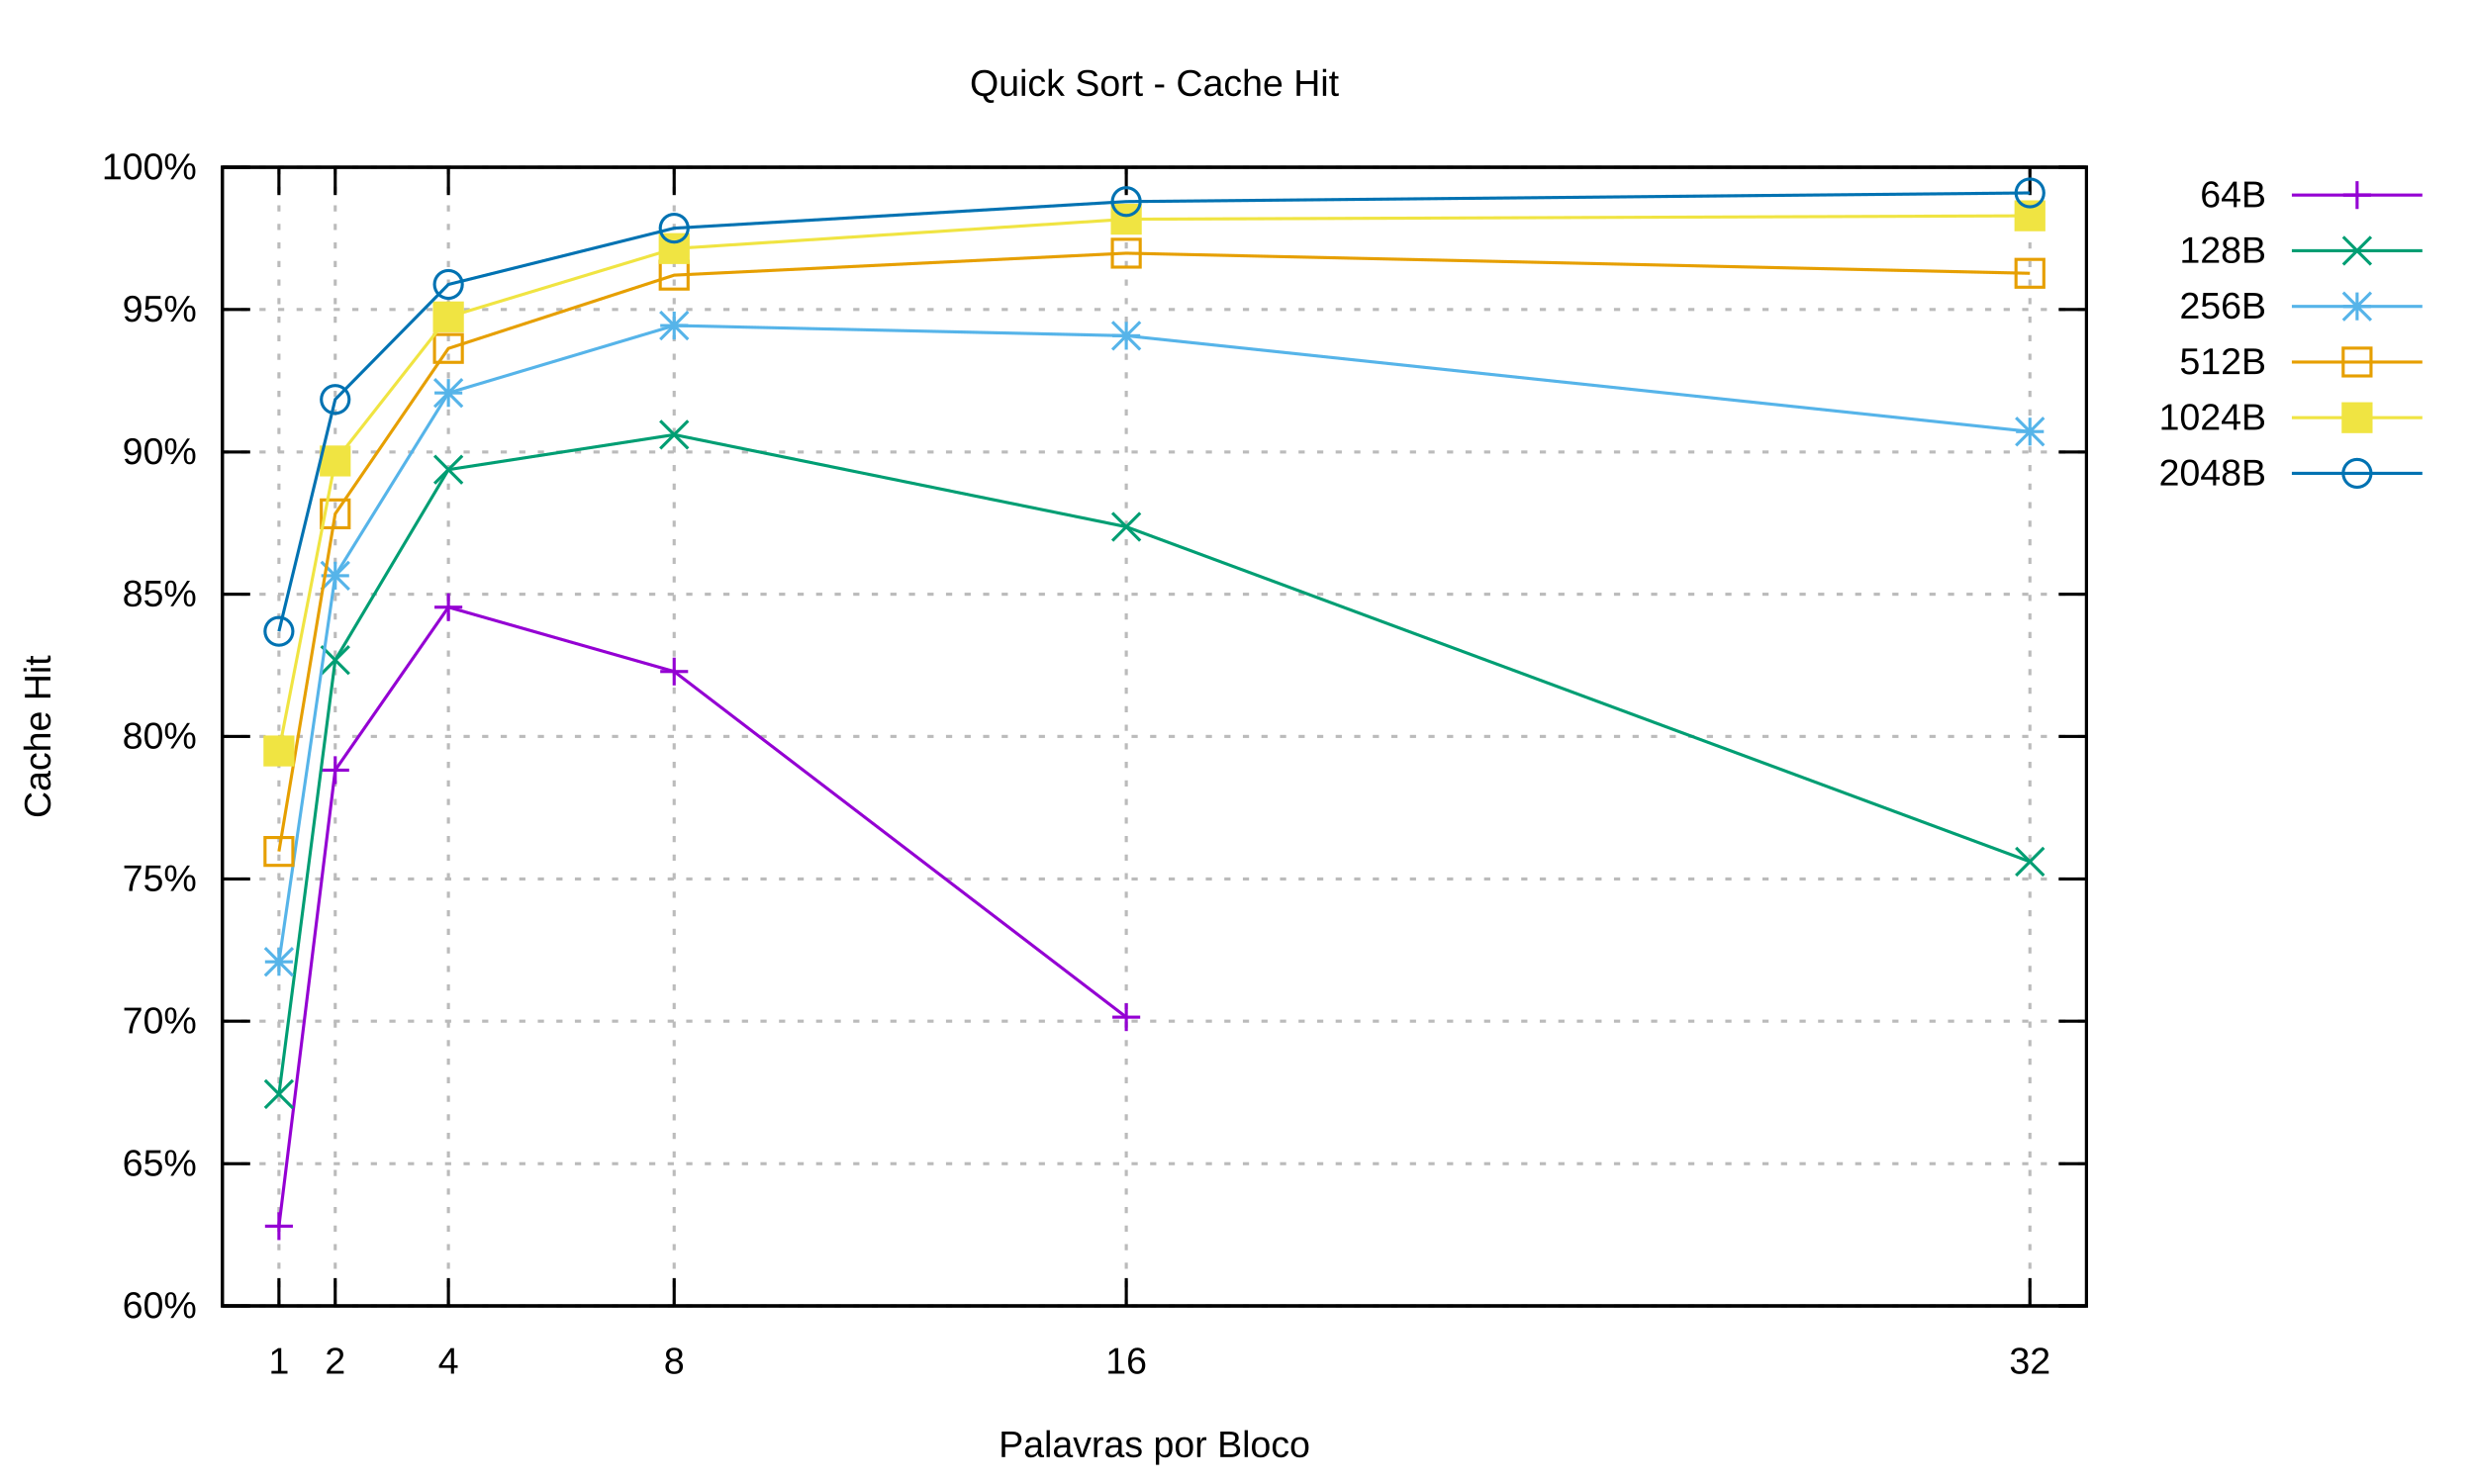
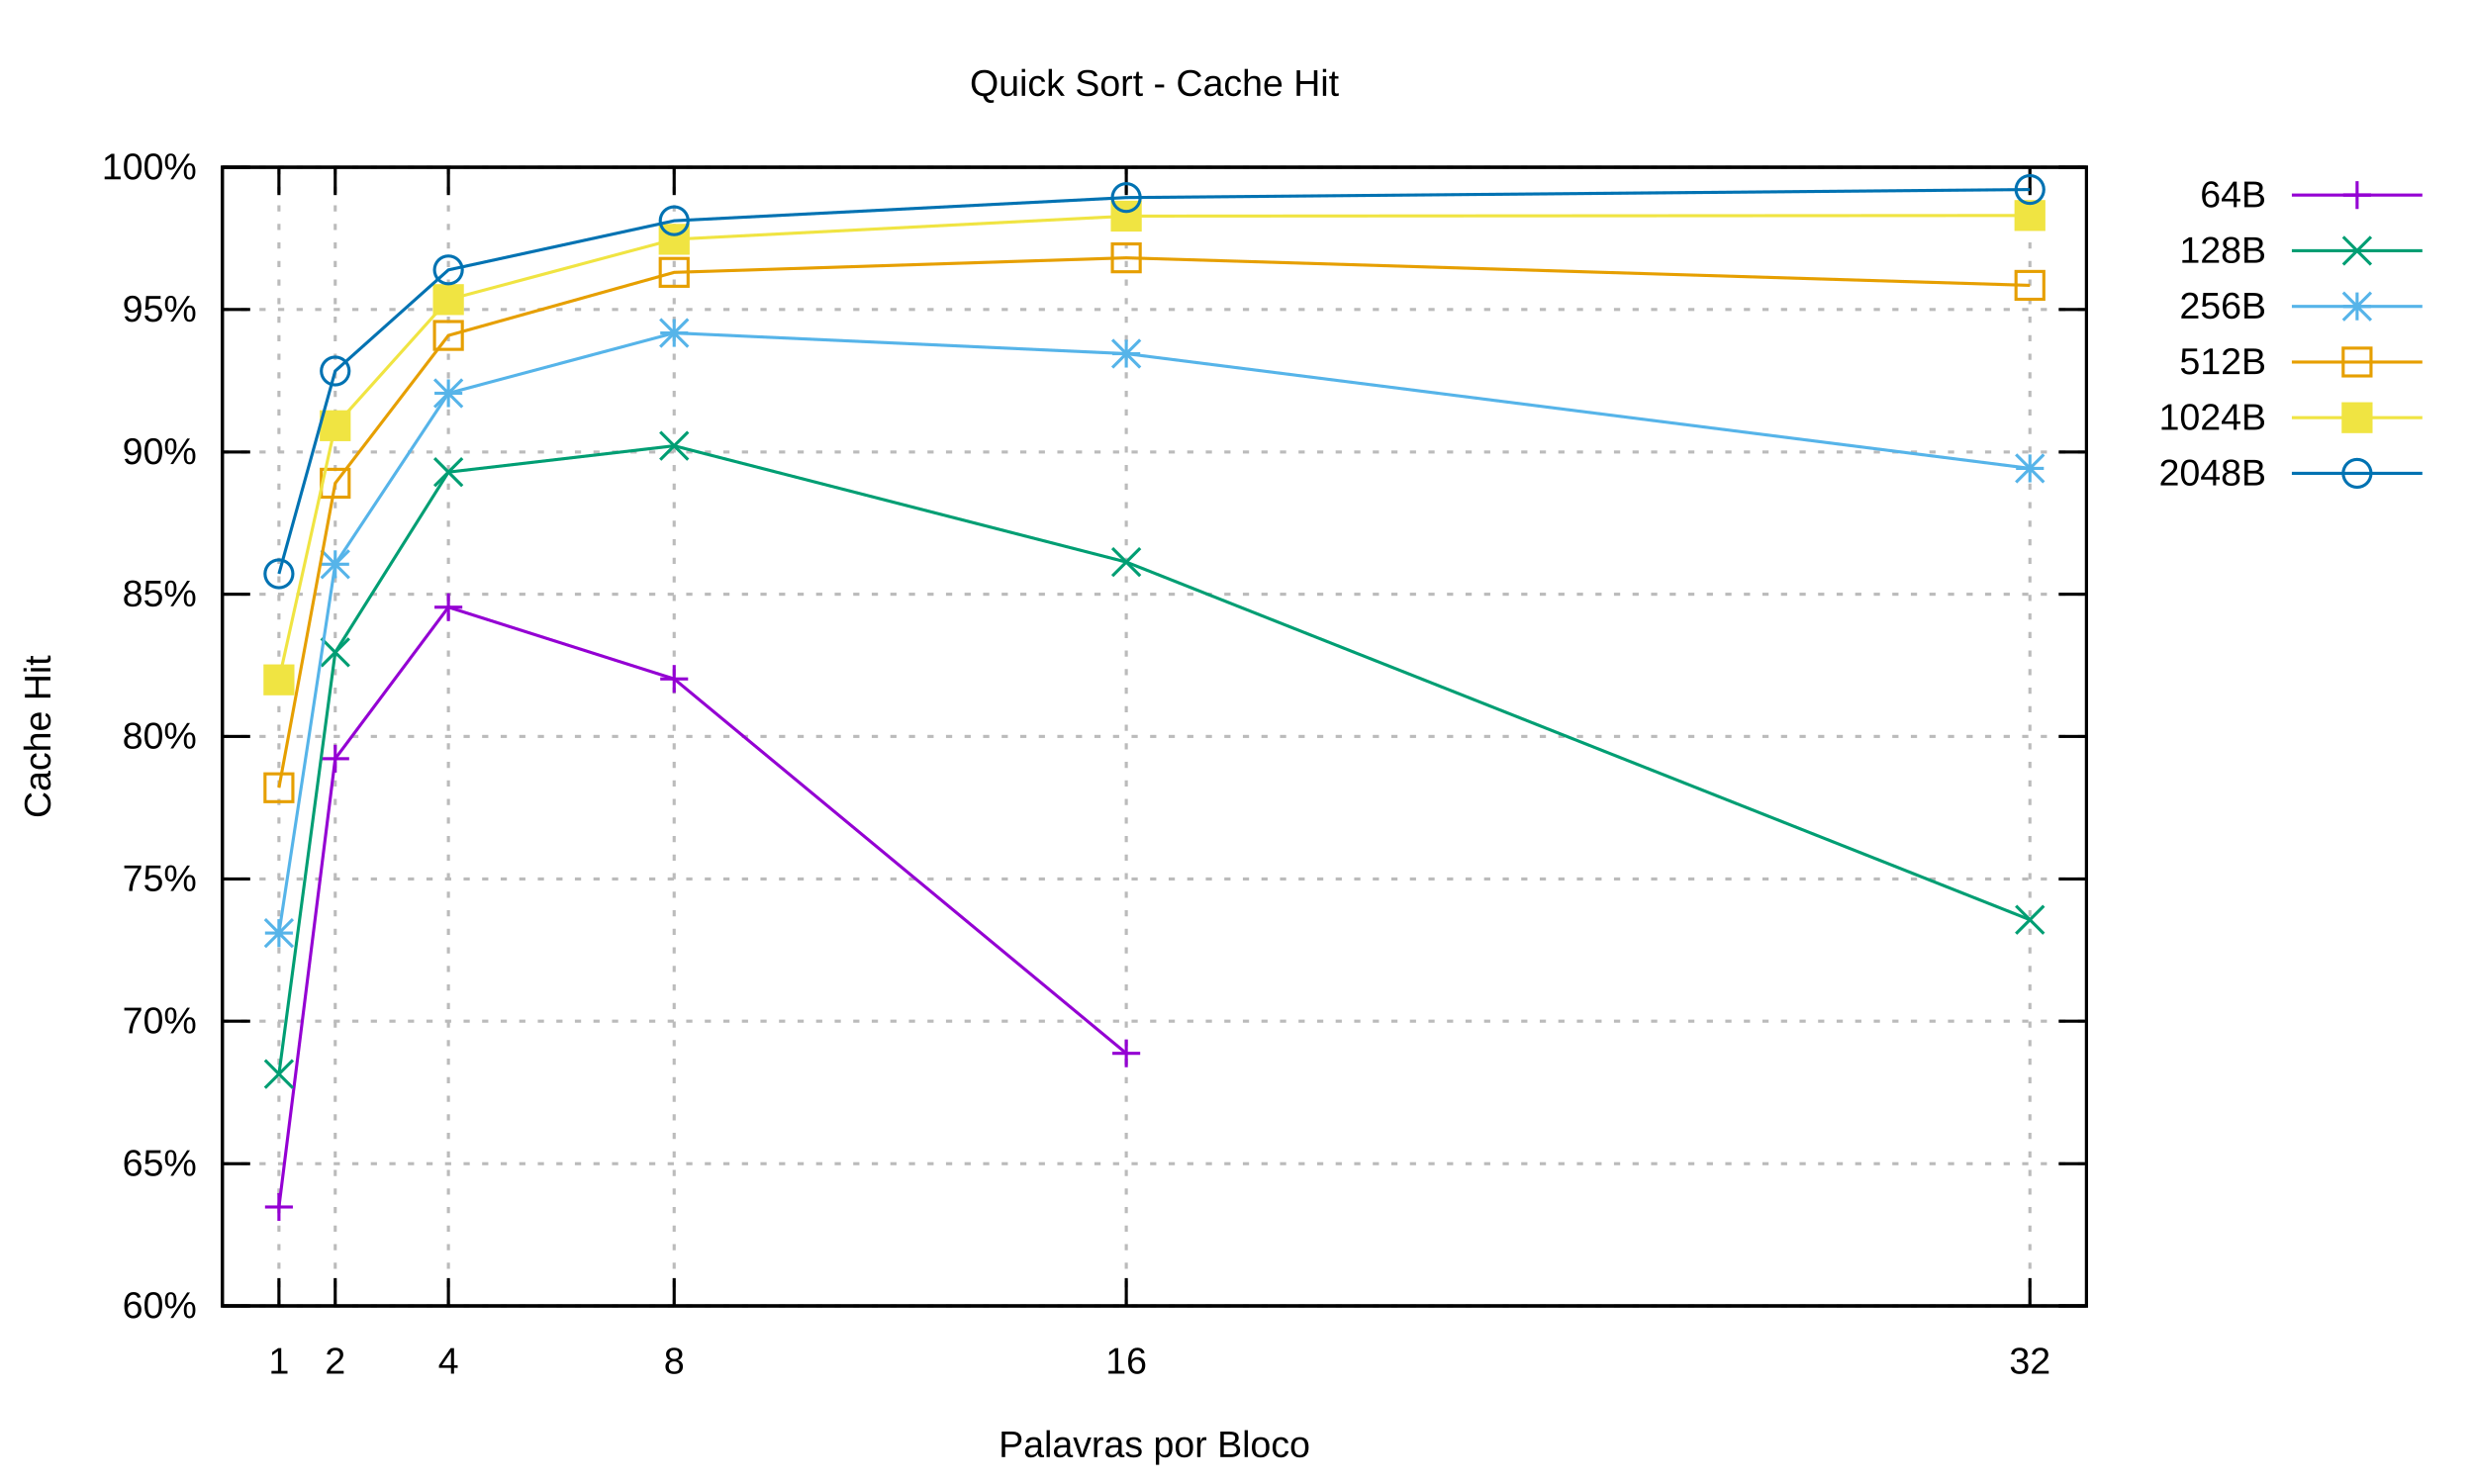
<svg xmlns="http://www.w3.org/2000/svg" xmlns:xlink="http://www.w3.org/1999/xlink" width="800" height="480" viewBox="0 0 800 480">
  <g id="gnuplot_canvas">
    <rect x="0" y="0" width="800" height="480" fill="none" />
    <defs>
      <circle id="gpDot" r="0.5" stroke-width="0.5" stroke="currentColor" />
      <path id="gpPt0" stroke-width="0.222" stroke="currentColor" d="M-1,0 h2 M0,-1 v2" />
      <path id="gpPt1" stroke-width="0.222" stroke="currentColor" d="M-1,-1 L1,1 M1,-1 L-1,1" />
      <path id="gpPt2" stroke-width="0.222" stroke="currentColor" d="M-1,0 L1,0 M0,-1 L0,1 M-1,-1 L1,1 M-1,1 L1,-1" />
      <rect id="gpPt3" stroke-width="0.222" stroke="currentColor" x="-1" y="-1" width="2" height="2" />
      <rect id="gpPt4" stroke-width="0.222" stroke="currentColor" fill="currentColor" x="-1" y="-1" width="2" height="2" />
      <circle id="gpPt5" stroke-width="0.222" stroke="currentColor" cx="0" cy="0" r="1" />
      <use xlink:href="#gpPt5" id="gpPt6" fill="currentColor" stroke="none" />
      <path id="gpPt7" stroke-width="0.222" stroke="currentColor" d="M0,-1.33 L-1.33,0.67 L1.33,0.67 z" />
      <use xlink:href="#gpPt7" id="gpPt8" fill="currentColor" stroke="none" />
      <use xlink:href="#gpPt7" id="gpPt9" stroke="currentColor" transform="rotate(180)" />
      <use xlink:href="#gpPt9" id="gpPt10" fill="currentColor" stroke="none" />
      <use xlink:href="#gpPt3" id="gpPt11" stroke="currentColor" transform="rotate(45)" />
      <use xlink:href="#gpPt11" id="gpPt12" fill="currentColor" stroke="none" />
      <path id="gpPt13" stroke-width="0.222" stroke="currentColor" d="M0,1.330 L1.265,0.411 L0.782,-1.067 L-0.782,-1.076 L-1.265,0.411 z" />
      <use xlink:href="#gpPt13" id="gpPt14" fill="currentColor" stroke="none" />
      <filter id="textbox" filterUnits="objectBoundingBox" x="0" y="0" height="1" width="1">
        <feFlood flood-color="white" flood-opacity="1" result="bgnd" />
        <feComposite in="SourceGraphic" in2="bgnd" operator="atop" />
      </filter>
      <filter id="greybox" filterUnits="objectBoundingBox" x="0" y="0" height="1" width="1">
        <feFlood flood-color="lightgrey" flood-opacity="1" result="grey" />
        <feComposite in="SourceGraphic" in2="grey" operator="atop" />
      </filter>
    </defs>
    <g fill="none" color="white" stroke="currentColor" stroke-width="1.00" stroke-linecap="butt" stroke-linejoin="miter">
</g>
    <g fill="none" color="black" stroke="currentColor" stroke-width="1.00" stroke-linecap="butt" stroke-linejoin="miter">
</g>
    <g fill="none" color="gray" stroke="currentColor" stroke-width="1.00" stroke-linecap="butt" stroke-linejoin="miter">
      <path stroke="rgb(187, 187, 187)" stroke-dasharray="2,4" class="gridline" d="M71.9,422.4 L674.7,422.4  " />
    </g>
    <g fill="none" color="black" stroke="currentColor" stroke-width="1.00" stroke-linecap="butt" stroke-linejoin="miter">
      <path stroke="black" d="M71.9,422.4 L80.9,422.4 M674.7,422.4 L665.7,422.4  " />
      <g transform="translate(63.6,426.3)" stroke="none" fill="black" font-family="Arial" font-size="12.00" text-anchor="end">
        <text>
          <tspan font-family="Arial">60%</tspan>
        </text>
      </g>
    </g>
    <g fill="none" color="black" stroke="currentColor" stroke-width="1.00" stroke-linecap="butt" stroke-linejoin="miter">
</g>
    <g fill="none" color="gray" stroke="currentColor" stroke-width="1.00" stroke-linecap="butt" stroke-linejoin="miter">
      <path stroke="rgb(187, 187, 187)" stroke-dasharray="2,4" class="gridline" d="M71.9,376.4 L674.7,376.4  " />
    </g>
    <g fill="none" color="black" stroke="currentColor" stroke-width="1.00" stroke-linecap="butt" stroke-linejoin="miter">
      <path stroke="black" d="M71.9,376.4 L80.9,376.4 M674.7,376.4 L665.7,376.4  " />
      <g transform="translate(63.6,380.3)" stroke="none" fill="black" font-family="Arial" font-size="12.00" text-anchor="end">
        <text>
          <tspan font-family="Arial">65%</tspan>
        </text>
      </g>
    </g>
    <g fill="none" color="black" stroke="currentColor" stroke-width="1.00" stroke-linecap="butt" stroke-linejoin="miter">
</g>
    <g fill="none" color="gray" stroke="currentColor" stroke-width="1.00" stroke-linecap="butt" stroke-linejoin="miter">
      <path stroke="rgb(187, 187, 187)" stroke-dasharray="2,4" class="gridline" d="M71.9,330.3 L674.7,330.3  " />
    </g>
    <g fill="none" color="black" stroke="currentColor" stroke-width="1.00" stroke-linecap="butt" stroke-linejoin="miter">
      <path stroke="black" d="M71.9,330.3 L80.9,330.3 M674.7,330.3 L665.7,330.3  " />
      <g transform="translate(63.6,334.2)" stroke="none" fill="black" font-family="Arial" font-size="12.00" text-anchor="end">
        <text>
          <tspan font-family="Arial">70%</tspan>
        </text>
      </g>
    </g>
    <g fill="none" color="black" stroke="currentColor" stroke-width="1.00" stroke-linecap="butt" stroke-linejoin="miter">
</g>
    <g fill="none" color="gray" stroke="currentColor" stroke-width="1.00" stroke-linecap="butt" stroke-linejoin="miter">
      <path stroke="rgb(187, 187, 187)" stroke-dasharray="2,4" class="gridline" d="M71.9,284.3 L674.7,284.3  " />
    </g>
    <g fill="none" color="black" stroke="currentColor" stroke-width="1.00" stroke-linecap="butt" stroke-linejoin="miter">
      <path stroke="black" d="M71.9,284.3 L80.9,284.3 M674.7,284.3 L665.7,284.3  " />
      <g transform="translate(63.6,288.2)" stroke="none" fill="black" font-family="Arial" font-size="12.00" text-anchor="end">
        <text>
          <tspan font-family="Arial">75%</tspan>
        </text>
      </g>
    </g>
    <g fill="none" color="black" stroke="currentColor" stroke-width="1.00" stroke-linecap="butt" stroke-linejoin="miter">
</g>
    <g fill="none" color="gray" stroke="currentColor" stroke-width="1.00" stroke-linecap="butt" stroke-linejoin="miter">
      <path stroke="rgb(187, 187, 187)" stroke-dasharray="2,4" class="gridline" d="M71.9,238.2 L674.7,238.2  " />
    </g>
    <g fill="none" color="black" stroke="currentColor" stroke-width="1.00" stroke-linecap="butt" stroke-linejoin="miter">
      <path stroke="black" d="M71.9,238.2 L80.9,238.2 M674.7,238.2 L665.7,238.2  " />
      <g transform="translate(63.6,242.1)" stroke="none" fill="black" font-family="Arial" font-size="12.00" text-anchor="end">
        <text>
          <tspan font-family="Arial">80%</tspan>
        </text>
      </g>
    </g>
    <g fill="none" color="black" stroke="currentColor" stroke-width="1.00" stroke-linecap="butt" stroke-linejoin="miter">
</g>
    <g fill="none" color="gray" stroke="currentColor" stroke-width="1.00" stroke-linecap="butt" stroke-linejoin="miter">
      <path stroke="rgb(187, 187, 187)" stroke-dasharray="2,4" class="gridline" d="M71.9,192.2 L674.7,192.2  " />
    </g>
    <g fill="none" color="black" stroke="currentColor" stroke-width="1.00" stroke-linecap="butt" stroke-linejoin="miter">
      <path stroke="black" d="M71.9,192.2 L80.9,192.2 M674.7,192.2 L665.7,192.2  " />
      <g transform="translate(63.6,196.1)" stroke="none" fill="black" font-family="Arial" font-size="12.00" text-anchor="end">
        <text>
          <tspan font-family="Arial">85%</tspan>
        </text>
      </g>
    </g>
    <g fill="none" color="black" stroke="currentColor" stroke-width="1.00" stroke-linecap="butt" stroke-linejoin="miter">
</g>
    <g fill="none" color="gray" stroke="currentColor" stroke-width="1.00" stroke-linecap="butt" stroke-linejoin="miter">
      <path stroke="rgb(187, 187, 187)" stroke-dasharray="2,4" class="gridline" d="M71.9,146.2 L674.7,146.2  " />
    </g>
    <g fill="none" color="black" stroke="currentColor" stroke-width="1.00" stroke-linecap="butt" stroke-linejoin="miter">
      <path stroke="black" d="M71.9,146.2 L80.9,146.2 M674.7,146.2 L665.7,146.2  " />
      <g transform="translate(63.6,150.1)" stroke="none" fill="black" font-family="Arial" font-size="12.00" text-anchor="end">
        <text>
          <tspan font-family="Arial">90%</tspan>
        </text>
      </g>
    </g>
    <g fill="none" color="black" stroke="currentColor" stroke-width="1.00" stroke-linecap="butt" stroke-linejoin="miter">
</g>
    <g fill="none" color="gray" stroke="currentColor" stroke-width="1.00" stroke-linecap="butt" stroke-linejoin="miter">
      <path stroke="rgb(187, 187, 187)" stroke-dasharray="2,4" class="gridline" d="M71.9,100.1 L674.7,100.1  " />
    </g>
    <g fill="none" color="black" stroke="currentColor" stroke-width="1.00" stroke-linecap="butt" stroke-linejoin="miter">
      <path stroke="black" d="M71.9,100.1 L80.9,100.1 M674.7,100.1 L665.7,100.1  " />
      <g transform="translate(63.6,104.0)" stroke="none" fill="black" font-family="Arial" font-size="12.00" text-anchor="end">
        <text>
          <tspan font-family="Arial">95%</tspan>
        </text>
      </g>
    </g>
    <g fill="none" color="black" stroke="currentColor" stroke-width="1.00" stroke-linecap="butt" stroke-linejoin="miter">
</g>
    <g fill="none" color="gray" stroke="currentColor" stroke-width="1.00" stroke-linecap="butt" stroke-linejoin="miter">
      <path stroke="rgb(187, 187, 187)" stroke-dasharray="2,4" class="gridline" d="M71.9,54.1 L674.7,54.1  " />
    </g>
    <g fill="none" color="black" stroke="currentColor" stroke-width="1.00" stroke-linecap="butt" stroke-linejoin="miter">
      <path stroke="black" d="M71.9,54.1 L80.9,54.1 M674.7,54.1 L665.7,54.1  " />
      <g transform="translate(63.6,58.0)" stroke="none" fill="black" font-family="Arial" font-size="12.00" text-anchor="end">
        <text>
          <tspan font-family="Arial">100%</tspan>
        </text>
      </g>
    </g>
    <g fill="none" color="black" stroke="currentColor" stroke-width="1.00" stroke-linecap="butt" stroke-linejoin="miter">
</g>
    <g fill="none" color="gray" stroke="currentColor" stroke-width="1.00" stroke-linecap="butt" stroke-linejoin="miter">
      <path stroke="rgb(187, 187, 187)" stroke-dasharray="2,4" class="gridline" d="M90.2,422.4 L90.2,54.1  " />
    </g>
    <g fill="none" color="black" stroke="currentColor" stroke-width="1.00" stroke-linecap="butt" stroke-linejoin="miter">
      <path stroke="black" d="M90.2,422.4 L90.2,413.4 M90.2,54.1 L90.2,63.1  " />
      <g transform="translate(90.2,444.3)" stroke="none" fill="black" font-family="Arial" font-size="12.00" text-anchor="middle">
        <text>
-           <tspan font-family="Arial">1</tspan>
+           <tspan font-family="Arial"> 1</tspan>
        </text>
      </g>
    </g>
    <g fill="none" color="black" stroke="currentColor" stroke-width="1.00" stroke-linecap="butt" stroke-linejoin="miter">
</g>
    <g fill="none" color="gray" stroke="currentColor" stroke-width="1.00" stroke-linecap="butt" stroke-linejoin="miter">
      <path stroke="rgb(187, 187, 187)" stroke-dasharray="2,4" class="gridline" d="M108.4,422.4 L108.4,54.1  " />
    </g>
    <g fill="none" color="black" stroke="currentColor" stroke-width="1.00" stroke-linecap="butt" stroke-linejoin="miter">
      <path stroke="black" d="M108.4,422.4 L108.4,413.4 M108.4,54.1 L108.4,63.1  " />
      <g transform="translate(108.4,444.3)" stroke="none" fill="black" font-family="Arial" font-size="12.00" text-anchor="middle">
        <text>
-           <tspan font-family="Arial">2</tspan>
+           <tspan font-family="Arial"> 2</tspan>
        </text>
      </g>
    </g>
    <g fill="none" color="black" stroke="currentColor" stroke-width="1.00" stroke-linecap="butt" stroke-linejoin="miter">
</g>
    <g fill="none" color="gray" stroke="currentColor" stroke-width="1.00" stroke-linecap="butt" stroke-linejoin="miter">
      <path stroke="rgb(187, 187, 187)" stroke-dasharray="2,4" class="gridline" d="M145.0,422.4 L145.0,54.1  " />
    </g>
    <g fill="none" color="black" stroke="currentColor" stroke-width="1.00" stroke-linecap="butt" stroke-linejoin="miter">
      <path stroke="black" d="M145.0,422.4 L145.0,413.4 M145.0,54.1 L145.0,63.1  " />
      <g transform="translate(145.0,444.3)" stroke="none" fill="black" font-family="Arial" font-size="12.00" text-anchor="middle">
        <text>
-           <tspan font-family="Arial">4</tspan>
+           <tspan font-family="Arial"> 4</tspan>
        </text>
      </g>
    </g>
    <g fill="none" color="black" stroke="currentColor" stroke-width="1.00" stroke-linecap="butt" stroke-linejoin="miter">
</g>
    <g fill="none" color="gray" stroke="currentColor" stroke-width="1.00" stroke-linecap="butt" stroke-linejoin="miter">
      <path stroke="rgb(187, 187, 187)" stroke-dasharray="2,4" class="gridline" d="M218.0,422.4 L218.0,54.1  " />
    </g>
    <g fill="none" color="black" stroke="currentColor" stroke-width="1.00" stroke-linecap="butt" stroke-linejoin="miter">
      <path stroke="black" d="M218.0,422.4 L218.0,413.4 M218.0,54.1 L218.0,63.1  " />
      <g transform="translate(218.0,444.3)" stroke="none" fill="black" font-family="Arial" font-size="12.00" text-anchor="middle">
        <text>
-           <tspan font-family="Arial">8</tspan>
+           <tspan font-family="Arial"> 8</tspan>
        </text>
      </g>
    </g>
    <g fill="none" color="black" stroke="currentColor" stroke-width="1.00" stroke-linecap="butt" stroke-linejoin="miter">
</g>
    <g fill="none" color="gray" stroke="currentColor" stroke-width="1.00" stroke-linecap="butt" stroke-linejoin="miter">
      <path stroke="rgb(187, 187, 187)" stroke-dasharray="2,4" class="gridline" d="M364.2,422.4 L364.2,54.1  " />
    </g>
    <g fill="none" color="black" stroke="currentColor" stroke-width="1.00" stroke-linecap="butt" stroke-linejoin="miter">
      <path stroke="black" d="M364.2,422.4 L364.2,413.4 M364.2,54.1 L364.2,63.1  " />
      <g transform="translate(364.2,444.3)" stroke="none" fill="black" font-family="Arial" font-size="12.00" text-anchor="middle">
        <text>
-           <tspan font-family="Arial">16</tspan>
+           <tspan font-family="Arial"> 16</tspan>
        </text>
      </g>
    </g>
    <g fill="none" color="black" stroke="currentColor" stroke-width="1.00" stroke-linecap="butt" stroke-linejoin="miter">
</g>
    <g fill="none" color="gray" stroke="currentColor" stroke-width="1.00" stroke-linecap="butt" stroke-linejoin="miter">
      <path stroke="rgb(187, 187, 187)" stroke-dasharray="2,4" class="gridline" d="M656.4,422.4 L656.4,54.1  " />
    </g>
    <g fill="none" color="black" stroke="currentColor" stroke-width="1.00" stroke-linecap="butt" stroke-linejoin="miter">
      <path stroke="black" d="M656.4,422.4 L656.4,413.4 M656.4,54.1 L656.4,63.1  " />
      <g transform="translate(656.4,444.3)" stroke="none" fill="black" font-family="Arial" font-size="12.00" text-anchor="middle">
        <text>
-           <tspan font-family="Arial">32</tspan>
+           <tspan font-family="Arial"> 32</tspan>
        </text>
      </g>
    </g>
    <g fill="none" color="black" stroke="currentColor" stroke-width="1.00" stroke-linecap="butt" stroke-linejoin="miter">
</g>
    <g fill="none" color="black" stroke="currentColor" stroke-width="1.00" stroke-linecap="butt" stroke-linejoin="miter">
      <path stroke="black" d="M71.9,54.1 L71.9,422.4 L674.7,422.4 L674.7,54.1 L71.9,54.1 Z  " />
    </g>
    <g fill="none" color="black" stroke="currentColor" stroke-width="1.00" stroke-linecap="butt" stroke-linejoin="miter">
      <g transform="translate(16.3,238.3) rotate(270)" stroke="none" fill="black" font-family="Arial" font-size="12.00" text-anchor="middle">
        <text>
          <tspan font-family="Arial">Cache Hit</tspan>
        </text>
      </g>
    </g>
    <g fill="none" color="black" stroke="currentColor" stroke-width="1.00" stroke-linecap="butt" stroke-linejoin="miter">
      <g transform="translate(373.3,471.3)" stroke="none" fill="black" font-family="Arial" font-size="12.00" text-anchor="middle">
        <text>
          <tspan font-family="Arial">Palavras por Bloco</tspan>
        </text>
      </g>
    </g>
    <g fill="none" color="black" stroke="currentColor" stroke-width="1.00" stroke-linecap="butt" stroke-linejoin="miter">
      <g transform="translate(373.3,31.0)" stroke="none" fill="black" font-family="Arial" font-size="12.00" text-anchor="middle">
        <text>
          <tspan font-family="Arial">Quick Sort - Cache Hit</tspan>
        </text>
      </g>
    </g>
    <g id="gnuplot_plot_1">
      <g fill="none" color="black" stroke="currentColor" stroke-width="1.00" stroke-linecap="butt" stroke-linejoin="miter">
        <g transform="translate(732.8,67.0)" stroke="none" fill="black" font-family="Arial" font-size="12.00" text-anchor="end">
          <text>
            <tspan font-family="Arial">64B</tspan>
          </text>
        </g>
      </g>
      <g fill="none" color="black" stroke="currentColor" stroke-width="1.00" stroke-linecap="butt" stroke-linejoin="miter">
-         <path stroke="rgb(148,   0, 211)" d="M741.1,63.1 L783.3,63.1 M90.2,396.6 L108.4,249.1 L145.0,196.4 L218.0,217.2 L364.2,329.0  " />
-         <use xlink:href="#gpPt0" transform="translate(90.2,396.6) scale(4.50)" color="rgb(148,   0, 211)" />
-         <use xlink:href="#gpPt0" transform="translate(108.4,249.1) scale(4.50)" color="rgb(148,   0, 211)" />
+         <path stroke="rgb(148,   0, 211)" d="M741.1,63.1 L783.3,63.1 M90.2,390.4 L108.4,245.4 L145.0,196.4 L218.0,219.6 L364.2,340.7  " />
+         <use xlink:href="#gpPt0" transform="translate(90.2,390.4) scale(4.50)" color="rgb(148,   0, 211)" />
+         <use xlink:href="#gpPt0" transform="translate(108.4,245.4) scale(4.50)" color="rgb(148,   0, 211)" />
        <use xlink:href="#gpPt0" transform="translate(145.0,196.4) scale(4.50)" color="rgb(148,   0, 211)" />
-         <use xlink:href="#gpPt0" transform="translate(218.0,217.2) scale(4.50)" color="rgb(148,   0, 211)" />
-         <use xlink:href="#gpPt0" transform="translate(364.2,329.0) scale(4.50)" color="rgb(148,   0, 211)" />
+         <use xlink:href="#gpPt0" transform="translate(218.0,219.6) scale(4.50)" color="rgb(148,   0, 211)" />
+         <use xlink:href="#gpPt0" transform="translate(364.2,340.7) scale(4.50)" color="rgb(148,   0, 211)" />
        <use xlink:href="#gpPt0" transform="translate(762.2,63.1) scale(4.50)" color="rgb(148,   0, 211)" />
      </g>
    </g>
    <g id="gnuplot_plot_2">
      <g fill="none" color="black" stroke="currentColor" stroke-width="1.00" stroke-linecap="butt" stroke-linejoin="miter">
        <g transform="translate(732.8,85.0)" stroke="none" fill="black" font-family="Arial" font-size="12.00" text-anchor="end">
          <text>
            <tspan font-family="Arial">128B</tspan>
          </text>
        </g>
      </g>
      <g fill="none" color="black" stroke="currentColor" stroke-width="1.00" stroke-linecap="butt" stroke-linejoin="miter">
-         <path stroke="rgb(  0, 158, 115)" d="M741.1,81.1 L783.3,81.1 M90.2,353.9 L108.4,213.5 L145.0,151.9 L218.0,140.6 L364.2,170.4 L656.4,278.7    " />
-         <use xlink:href="#gpPt1" transform="translate(90.2,353.9) scale(4.50)" color="rgb(  0, 158, 115)" />
-         <use xlink:href="#gpPt1" transform="translate(108.4,213.5) scale(4.50)" color="rgb(  0, 158, 115)" />
-         <use xlink:href="#gpPt1" transform="translate(145.0,151.9) scale(4.50)" color="rgb(  0, 158, 115)" />
-         <use xlink:href="#gpPt1" transform="translate(218.0,140.6) scale(4.50)" color="rgb(  0, 158, 115)" />
-         <use xlink:href="#gpPt1" transform="translate(364.2,170.4) scale(4.50)" color="rgb(  0, 158, 115)" />
-         <use xlink:href="#gpPt1" transform="translate(656.4,278.7) scale(4.50)" color="rgb(  0, 158, 115)" />
+         <path stroke="rgb(  0, 158, 115)" d="M741.1,81.1 L783.3,81.1 M90.2,347.4 L108.4,211.0 L145.0,152.7 L218.0,144.2 L364.2,181.8 L656.4,297.5    " />
+         <use xlink:href="#gpPt1" transform="translate(90.2,347.4) scale(4.50)" color="rgb(  0, 158, 115)" />
+         <use xlink:href="#gpPt1" transform="translate(108.4,211.0) scale(4.50)" color="rgb(  0, 158, 115)" />
+         <use xlink:href="#gpPt1" transform="translate(145.0,152.7) scale(4.50)" color="rgb(  0, 158, 115)" />
+         <use xlink:href="#gpPt1" transform="translate(218.0,144.2) scale(4.50)" color="rgb(  0, 158, 115)" />
+         <use xlink:href="#gpPt1" transform="translate(364.2,181.8) scale(4.50)" color="rgb(  0, 158, 115)" />
+         <use xlink:href="#gpPt1" transform="translate(656.4,297.5) scale(4.50)" color="rgb(  0, 158, 115)" />
        <use xlink:href="#gpPt1" transform="translate(762.2,81.1) scale(4.50)" color="rgb(  0, 158, 115)" />
      </g>
    </g>
    <g id="gnuplot_plot_3">
      <g fill="none" color="black" stroke="currentColor" stroke-width="1.00" stroke-linecap="butt" stroke-linejoin="miter">
        <g transform="translate(732.8,103.0)" stroke="none" fill="black" font-family="Arial" font-size="12.00" text-anchor="end">
          <text>
            <tspan font-family="Arial">256B</tspan>
          </text>
        </g>
      </g>
      <g fill="none" color="black" stroke="currentColor" stroke-width="1.00" stroke-linecap="butt" stroke-linejoin="miter">
-         <path stroke="rgb( 86, 180, 233)" d="M741.1,99.1 L783.3,99.1 M90.2,311.1 L108.4,186.2 L145.0,127.1 L218.0,105.3 L364.2,108.6 L656.4,139.6    " />
-         <use xlink:href="#gpPt2" transform="translate(90.2,311.1) scale(4.50)" color="rgb( 86, 180, 233)" />
-         <use xlink:href="#gpPt2" transform="translate(108.4,186.2) scale(4.50)" color="rgb( 86, 180, 233)" />
-         <use xlink:href="#gpPt2" transform="translate(145.0,127.1) scale(4.50)" color="rgb( 86, 180, 233)" />
-         <use xlink:href="#gpPt2" transform="translate(218.0,105.3) scale(4.50)" color="rgb( 86, 180, 233)" />
-         <use xlink:href="#gpPt2" transform="translate(364.2,108.6) scale(4.50)" color="rgb( 86, 180, 233)" />
-         <use xlink:href="#gpPt2" transform="translate(656.4,139.6) scale(4.50)" color="rgb( 86, 180, 233)" />
+         <path stroke="rgb( 86, 180, 233)" d="M741.1,99.1 L783.3,99.1 M90.2,301.8 L108.4,182.5 L145.0,127.2 L218.0,107.7 L364.2,114.4 L656.4,151.5    " />
+         <use xlink:href="#gpPt2" transform="translate(90.2,301.8) scale(4.50)" color="rgb( 86, 180, 233)" />
+         <use xlink:href="#gpPt2" transform="translate(108.4,182.5) scale(4.50)" color="rgb( 86, 180, 233)" />
+         <use xlink:href="#gpPt2" transform="translate(145.0,127.2) scale(4.50)" color="rgb( 86, 180, 233)" />
+         <use xlink:href="#gpPt2" transform="translate(218.0,107.7) scale(4.50)" color="rgb( 86, 180, 233)" />
+         <use xlink:href="#gpPt2" transform="translate(364.2,114.4) scale(4.50)" color="rgb( 86, 180, 233)" />
+         <use xlink:href="#gpPt2" transform="translate(656.4,151.5) scale(4.50)" color="rgb( 86, 180, 233)" />
        <use xlink:href="#gpPt2" transform="translate(762.2,99.1) scale(4.50)" color="rgb( 86, 180, 233)" />
      </g>
    </g>
    <g id="gnuplot_plot_4">
      <g fill="none" color="black" stroke="currentColor" stroke-width="1.00" stroke-linecap="butt" stroke-linejoin="miter">
        <g transform="translate(732.8,121.0)" stroke="none" fill="black" font-family="Arial" font-size="12.00" text-anchor="end">
          <text>
            <tspan font-family="Arial">512B</tspan>
          </text>
        </g>
      </g>
      <g fill="none" color="black" stroke="currentColor" stroke-width="1.00" stroke-linecap="butt" stroke-linejoin="miter">
-         <path stroke="rgb(230, 159,   0)" d="M741.1,117.1 L783.3,117.1 M90.2,275.4 L108.4,166.2 L145.0,112.7 L218.0,89.0 L364.2,81.9 L656.4,88.4    " />
-         <use xlink:href="#gpPt3" transform="translate(90.2,275.4) scale(4.50)" color="rgb(230, 159,   0)" />
-         <use xlink:href="#gpPt3" transform="translate(108.4,166.2) scale(4.50)" color="rgb(230, 159,   0)" />
-         <use xlink:href="#gpPt3" transform="translate(145.0,112.7) scale(4.50)" color="rgb(230, 159,   0)" />
-         <use xlink:href="#gpPt3" transform="translate(218.0,89.0) scale(4.50)" color="rgb(230, 159,   0)" />
-         <use xlink:href="#gpPt3" transform="translate(364.2,81.9) scale(4.50)" color="rgb(230, 159,   0)" />
-         <use xlink:href="#gpPt3" transform="translate(656.4,88.4) scale(4.50)" color="rgb(230, 159,   0)" />
+         <path stroke="rgb(230, 159,   0)" d="M741.1,117.1 L783.3,117.1 M90.2,254.8 L108.4,156.3 L145.0,108.5 L218.0,88.1 L364.2,83.4 L656.4,92.3    " />
+         <use xlink:href="#gpPt3" transform="translate(90.2,254.8) scale(4.50)" color="rgb(230, 159,   0)" />
+         <use xlink:href="#gpPt3" transform="translate(108.4,156.3) scale(4.50)" color="rgb(230, 159,   0)" />
+         <use xlink:href="#gpPt3" transform="translate(145.0,108.5) scale(4.50)" color="rgb(230, 159,   0)" />
+         <use xlink:href="#gpPt3" transform="translate(218.0,88.1) scale(4.50)" color="rgb(230, 159,   0)" />
+         <use xlink:href="#gpPt3" transform="translate(364.2,83.4) scale(4.50)" color="rgb(230, 159,   0)" />
+         <use xlink:href="#gpPt3" transform="translate(656.4,92.3) scale(4.50)" color="rgb(230, 159,   0)" />
        <use xlink:href="#gpPt3" transform="translate(762.2,117.1) scale(4.50)" color="rgb(230, 159,   0)" />
      </g>
    </g>
    <g id="gnuplot_plot_5">
      <g fill="none" color="black" stroke="currentColor" stroke-width="1.00" stroke-linecap="butt" stroke-linejoin="miter">
        <g transform="translate(732.8,139.0)" stroke="none" fill="black" font-family="Arial" font-size="12.00" text-anchor="end">
          <text>
            <tspan font-family="Arial">1024B</tspan>
          </text>
        </g>
      </g>
      <g fill="none" color="black" stroke="currentColor" stroke-width="1.00" stroke-linecap="butt" stroke-linejoin="miter">
-         <path stroke="rgb(240, 228,  66)" d="M741.1,135.1 L783.3,135.1 M90.2,242.9 L108.4,149.1 L145.0,102.5 L218.0,80.4 L364.2,70.9 L656.4,69.8    " />
-         <use xlink:href="#gpPt4" transform="translate(90.2,242.9) scale(4.50)" color="rgb(240, 228,  66)" />
-         <use xlink:href="#gpPt4" transform="translate(108.4,149.1) scale(4.50)" color="rgb(240, 228,  66)" />
-         <use xlink:href="#gpPt4" transform="translate(145.0,102.5) scale(4.50)" color="rgb(240, 228,  66)" />
-         <use xlink:href="#gpPt4" transform="translate(218.0,80.4) scale(4.50)" color="rgb(240, 228,  66)" />
-         <use xlink:href="#gpPt4" transform="translate(364.2,70.9) scale(4.50)" color="rgb(240, 228,  66)" />
-         <use xlink:href="#gpPt4" transform="translate(656.4,69.8) scale(4.50)" color="rgb(240, 228,  66)" />
+         <path stroke="rgb(240, 228,  66)" d="M741.1,135.1 L783.3,135.1 M90.2,219.9 L108.4,137.7 L145.0,96.9 L218.0,77.4 L364.2,69.9 L656.4,69.7    " />
+         <use xlink:href="#gpPt4" transform="translate(90.2,219.9) scale(4.50)" color="rgb(240, 228,  66)" />
+         <use xlink:href="#gpPt4" transform="translate(108.4,137.7) scale(4.50)" color="rgb(240, 228,  66)" />
+         <use xlink:href="#gpPt4" transform="translate(145.0,96.9) scale(4.50)" color="rgb(240, 228,  66)" />
+         <use xlink:href="#gpPt4" transform="translate(218.0,77.4) scale(4.50)" color="rgb(240, 228,  66)" />
+         <use xlink:href="#gpPt4" transform="translate(364.2,69.9) scale(4.50)" color="rgb(240, 228,  66)" />
+         <use xlink:href="#gpPt4" transform="translate(656.4,69.7) scale(4.50)" color="rgb(240, 228,  66)" />
        <use xlink:href="#gpPt4" transform="translate(762.2,135.1) scale(4.50)" color="rgb(240, 228,  66)" />
      </g>
    </g>
    <g id="gnuplot_plot_6">
      <g fill="none" color="black" stroke="currentColor" stroke-width="1.00" stroke-linecap="butt" stroke-linejoin="miter">
        <g transform="translate(732.8,157.0)" stroke="none" fill="black" font-family="Arial" font-size="12.00" text-anchor="end">
          <text>
            <tspan font-family="Arial">2048B</tspan>
          </text>
        </g>
      </g>
      <g fill="none" color="black" stroke="currentColor" stroke-width="1.00" stroke-linecap="butt" stroke-linejoin="miter">
-         <path stroke="rgb(  0, 114, 178)" d="M741.1,153.1 L783.3,153.1 M90.2,204.2 L108.4,129.2 L145.0,92.0 L218.0,73.8 L364.2,65.2 L656.4,62.4    " />
-         <use xlink:href="#gpPt5" transform="translate(90.2,204.2) scale(4.50)" color="rgb(  0, 114, 178)" />
-         <use xlink:href="#gpPt5" transform="translate(108.4,129.2) scale(4.50)" color="rgb(  0, 114, 178)" />
-         <use xlink:href="#gpPt5" transform="translate(145.0,92.0) scale(4.50)" color="rgb(  0, 114, 178)" />
-         <use xlink:href="#gpPt5" transform="translate(218.0,73.8) scale(4.50)" color="rgb(  0, 114, 178)" />
-         <use xlink:href="#gpPt5" transform="translate(364.2,65.2) scale(4.50)" color="rgb(  0, 114, 178)" />
-         <use xlink:href="#gpPt5" transform="translate(656.4,62.4) scale(4.50)" color="rgb(  0, 114, 178)" />
+         <path stroke="rgb(  0, 114, 178)" d="M741.1,153.1 L783.3,153.1 M90.2,185.6 L108.4,120.0 L145.0,87.3 L218.0,71.4 L364.2,63.9 L656.4,61.3    " />
+         <use xlink:href="#gpPt5" transform="translate(90.2,185.6) scale(4.50)" color="rgb(  0, 114, 178)" />
+         <use xlink:href="#gpPt5" transform="translate(108.4,120.0) scale(4.50)" color="rgb(  0, 114, 178)" />
+         <use xlink:href="#gpPt5" transform="translate(145.0,87.3) scale(4.50)" color="rgb(  0, 114, 178)" />
+         <use xlink:href="#gpPt5" transform="translate(218.0,71.4) scale(4.50)" color="rgb(  0, 114, 178)" />
+         <use xlink:href="#gpPt5" transform="translate(364.2,63.9) scale(4.50)" color="rgb(  0, 114, 178)" />
+         <use xlink:href="#gpPt5" transform="translate(656.4,61.3) scale(4.50)" color="rgb(  0, 114, 178)" />
        <use xlink:href="#gpPt5" transform="translate(762.2,153.1) scale(4.50)" color="rgb(  0, 114, 178)" />
      </g>
    </g>
    <g fill="none" color="white" stroke="rgb(  0, 114, 178)" stroke-width="2.00" stroke-linecap="butt" stroke-linejoin="miter">
</g>
    <g fill="none" color="black" stroke="currentColor" stroke-width="2.00" stroke-linecap="butt" stroke-linejoin="miter">
</g>
    <g fill="none" color="black" stroke="black" stroke-width="1.00" stroke-linecap="butt" stroke-linejoin="miter">
</g>
    <g fill="none" color="black" stroke="currentColor" stroke-width="1.00" stroke-linecap="butt" stroke-linejoin="miter">
      <path stroke="black" d="M71.9,54.1 L71.9,422.4 L674.7,422.4 L674.7,54.1 L71.9,54.1 Z  " />
    </g>
    <g fill="none" color="black" stroke="currentColor" stroke-width="1.00" stroke-linecap="butt" stroke-linejoin="miter">
</g>
  </g>
</svg>
